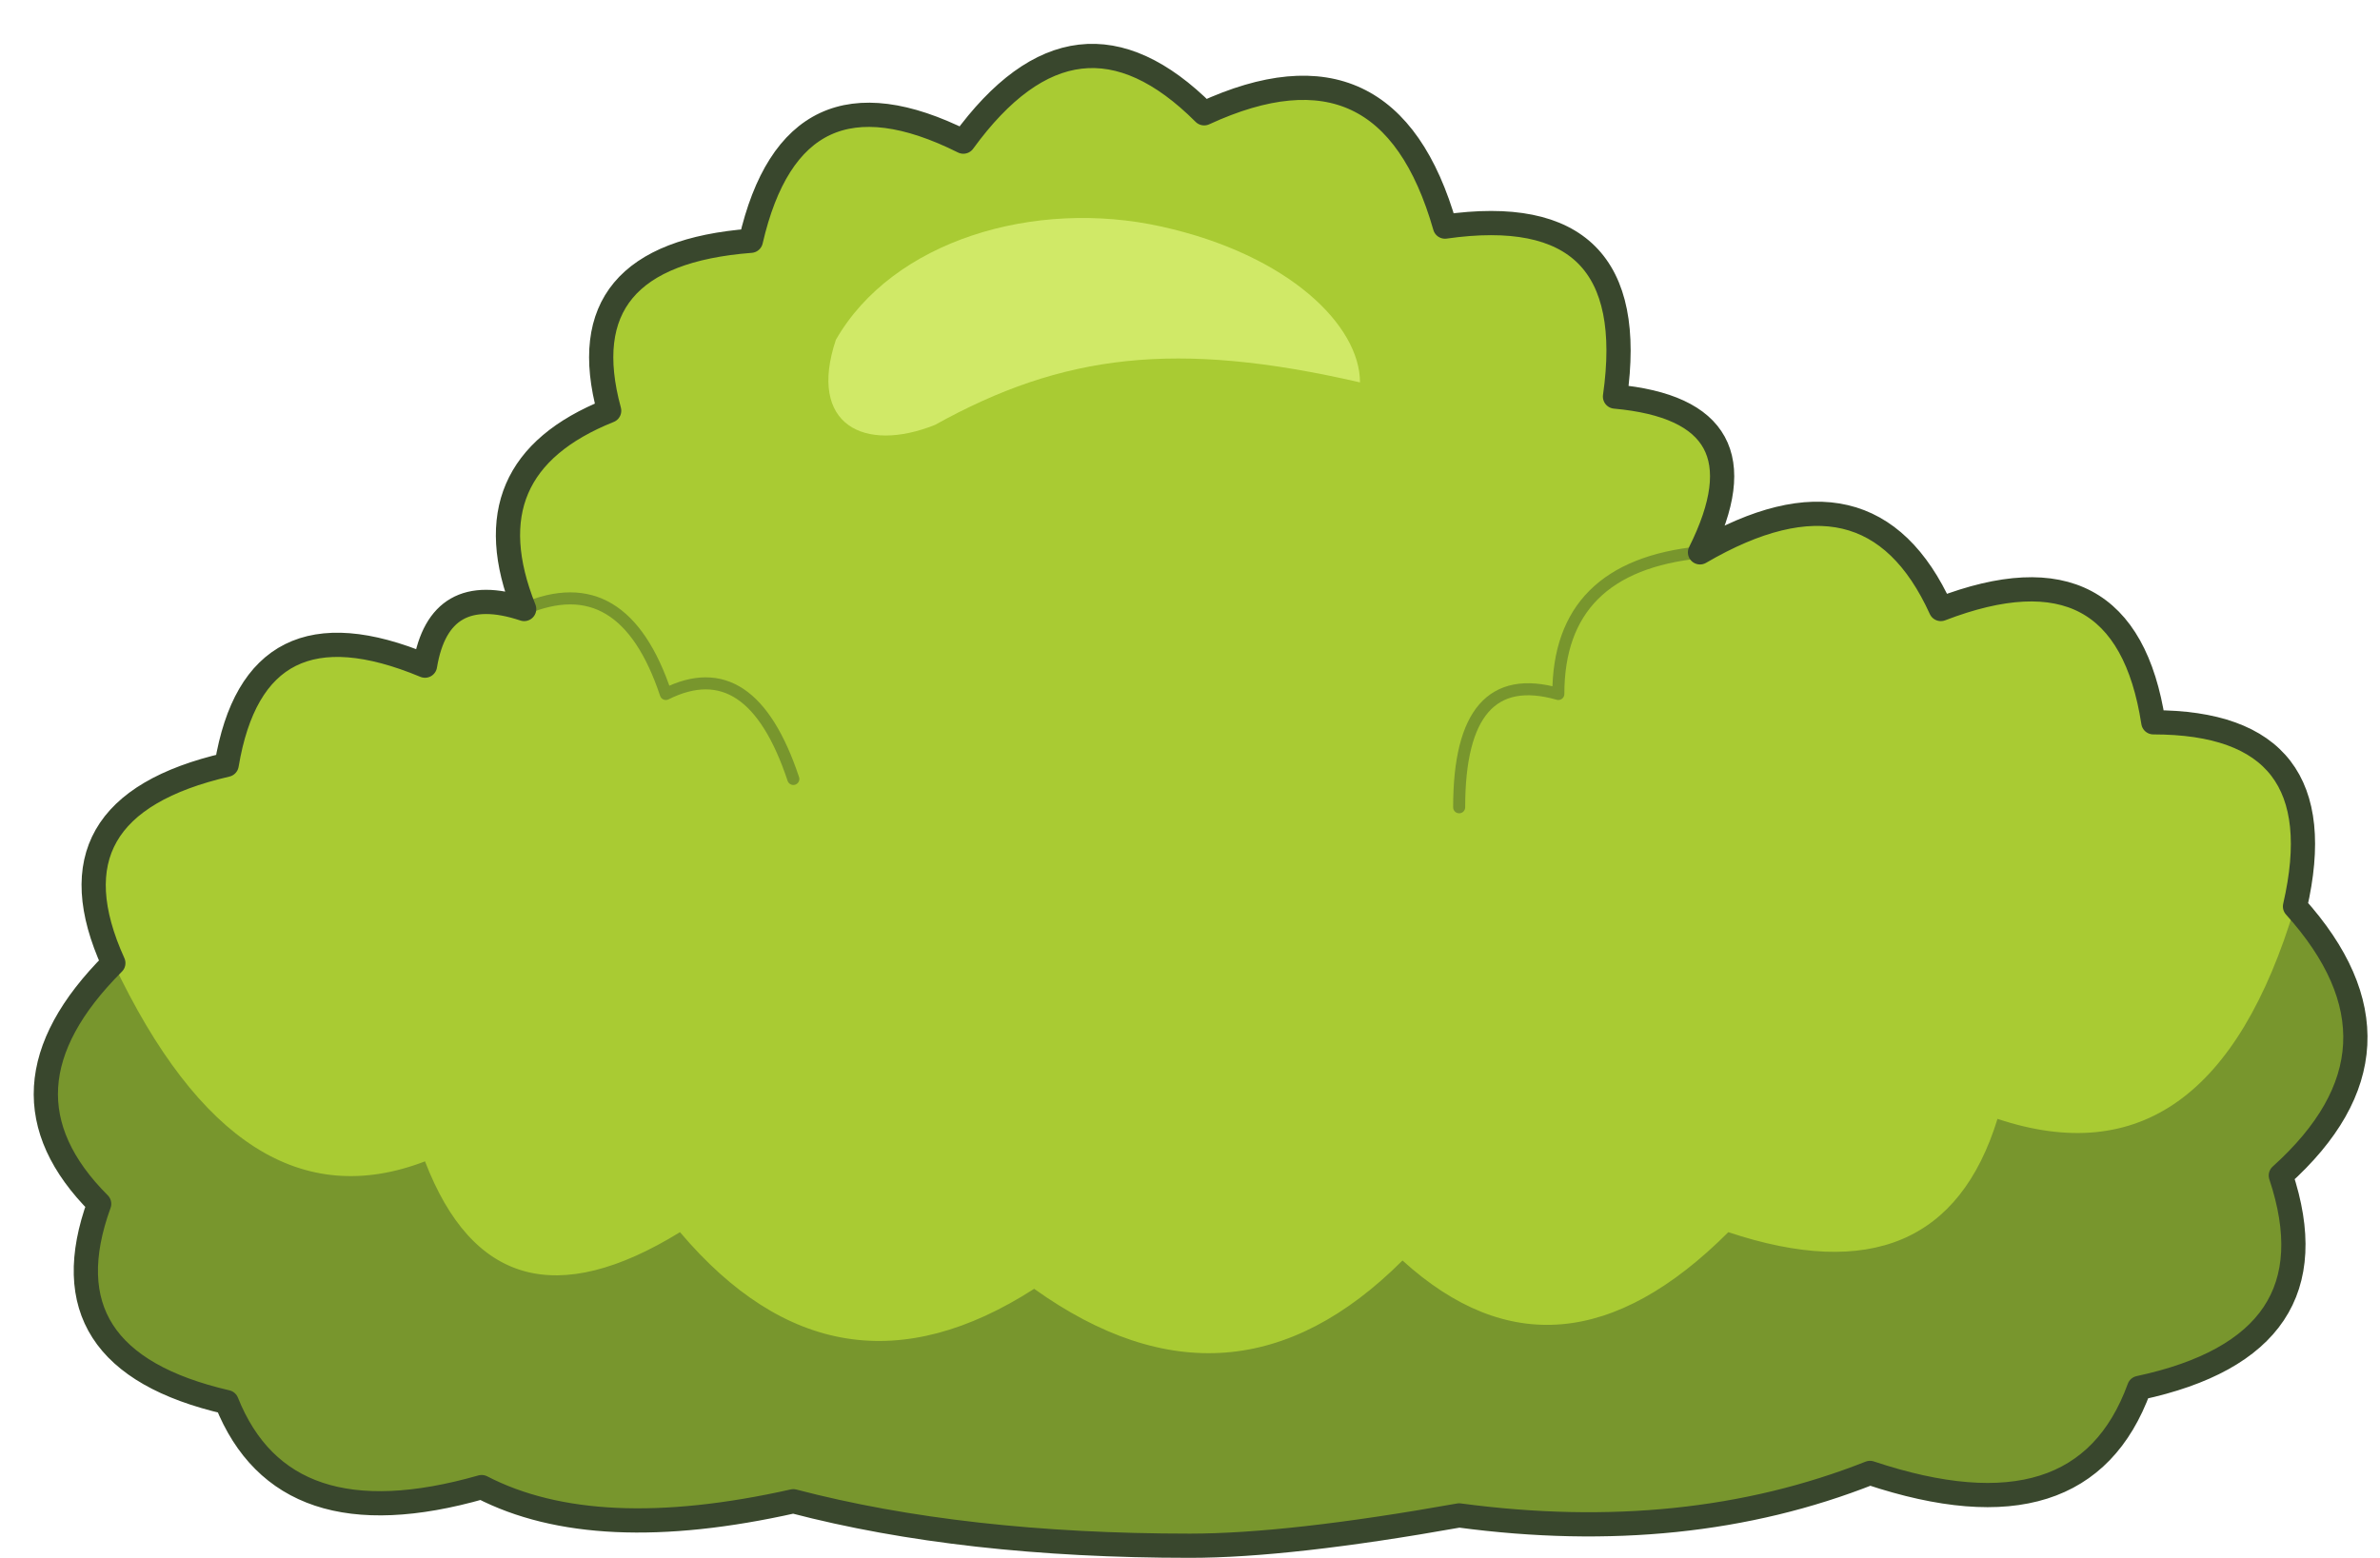
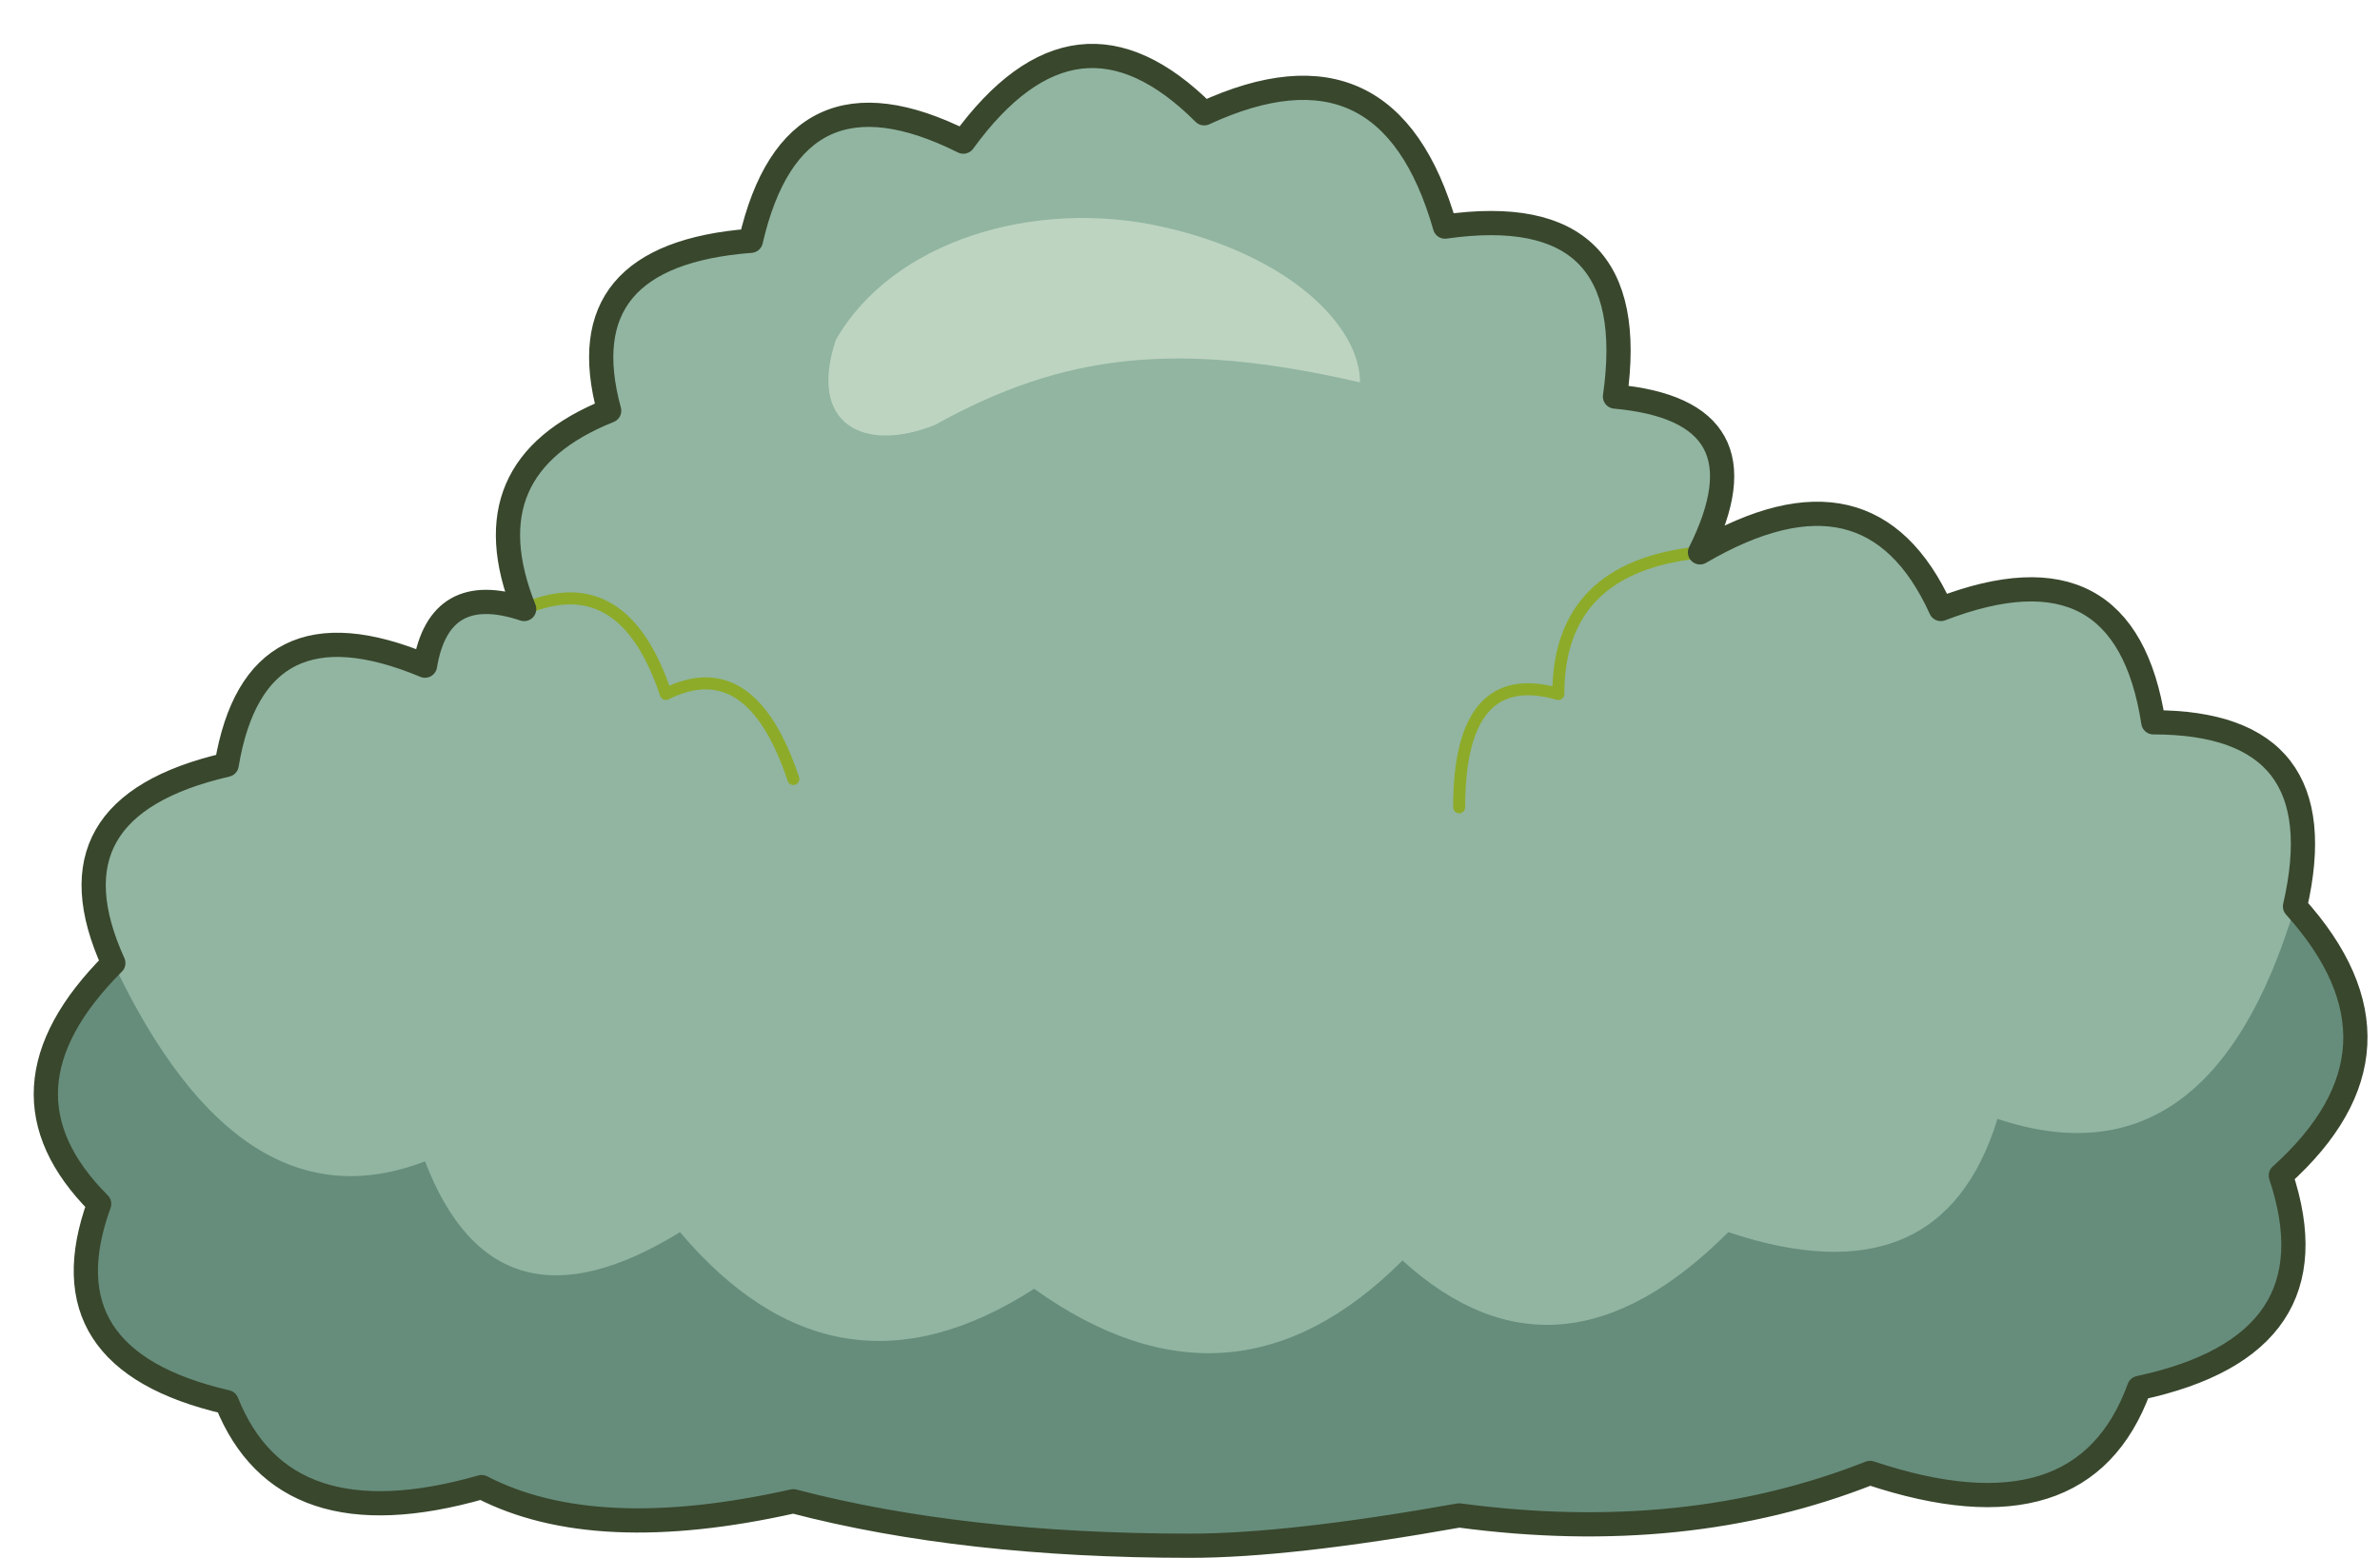
<svg xmlns="http://www.w3.org/2000/svg" viewBox="0 0 168 110" stroke-linecap="round" stroke-linejoin="round">
-   <path fill="#a9cb33" d="M37 43 Q33 33 43 29 Q40 18 53 17 Q56 4 68 10 Q76 -1 85 8 Q98 2 102 16 Q116 14 114 28 Q125 29 120 39 Q132 32 137 43 Q150 38 152 51 Q165 51 162 64 Q171 74 161 83 Q165 95 151 98 Q147 109 132 104 Q119 109.14 103 107 Q91 109.14 84 109.14 Q68 109.14 56 106 Q42 109.14 34 105 Q20 109 16 99 Q3 96 7 85 Q-1 77 8 68 Q3 57 16 54 Q18 42 30 47 Q31 41 37 43 Z" />
-   <path fill="#78962d" d="M162 64 Q171 74 161 83 Q165 95 151 98 Q147 109 132 104 Q119 109.14 103 107 Q91 109.14 84 109.14 Q68 109.14 56 106 Q42 109.14 34 105 Q20 109 16 99 Q3 96 7 85 Q-1 77 8 68 Q17 87 30 82 Q35 95 48 87 Q59 100 73 91 Q87 101 99 89 Q110 99 122 87 Q137 92 141 79 Q156 84 162 64 Z" />
-   <path fill="#d0e967" d="M59 24 C63 17 73 14 82 16 C91 18 96 23 96 27 C83 24 75 25 66 30 C61 32 57 30 59 24 Z" />
-   <path fill="none" stroke="#78962d" stroke-width="0.85" d="M37 43 Q44 40 47 49 Q53 46 56 55" />
-   <path fill="none" stroke="#78962d" stroke-width="0.85" d="M120 39 Q110 40 110 49 Q103 47 103 57" />
+   <path fill="#91b5a1" d="M37 43 Q33 33 43 29 Q40 18 53 17 Q56 4 68 10 Q76 -1 85 8 Q98 2 102 16 Q116 14 114 28 Q125 29 120 39 Q132 32 137 43 Q150 38 152 51 Q165 51 162 64 Q171 74 161 83 Q165 95 151 98 Q147 109 132 104 Q119 109.14 103 107 Q91 109.14 84 109.14 Q68 109.14 56 106 Q42 109.14 34 105 Q20 109 16 99 Q3 96 7 85 Q-1 77 8 68 Q3 57 16 54 Q18 42 30 47 Q31 41 37 43 Z" />
+   <path fill="#668d7b" d="M162 64 Q171 74 161 83 Q165 95 151 98 Q147 109 132 104 Q119 109.14 103 107 Q91 109.14 84 109.14 Q68 109.14 56 106 Q42 109.14 34 105 Q20 109 16 99 Q3 96 7 85 Q-1 77 8 68 Q17 87 30 82 Q35 95 48 87 Q59 100 73 91 Q87 101 99 89 Q110 99 122 87 Q137 92 141 79 Q156 84 162 64 Z" />
+   <path fill="#bdd4c1" d="M59 24 C63 17 73 14 82 16 C91 18 96 23 96 27 C83 24 75 25 66 30 C61 32 57 30 59 24 Z" />
+   <path fill="none" stroke="#8dab29" stroke-width="0.85" d="M37 43 Q44 40 47 49 Q53 46 56 55" />
+   <path fill="none" stroke="#8dab29" stroke-width="0.85" d="M120 39 Q110 40 110 49 Q103 47 103 57" />
  <path fill="none" stroke="#39472D" stroke-width="1.71" d="M37 43 Q33 33 43 29 Q40 18 53 17 Q56 4 68 10 Q76 -1 85 8 Q98 2 102 16 Q116 14 114 28 Q125 29 120 39 Q132 32 137 43 Q150 38 152 51 Q165 51 162 64 Q171 74 161 83 Q165 95 151 98 Q147 109 132 104 Q119 109.14 103 107 Q91 109.14 84 109.14 Q68 109.14 56 106 Q42 109.14 34 105 Q20 109 16 99 Q3 96 7 85 Q-1 77 8 68 Q3 57 16 54 Q18 42 30 47 Q31 41 37 43 Z" />
</svg>
